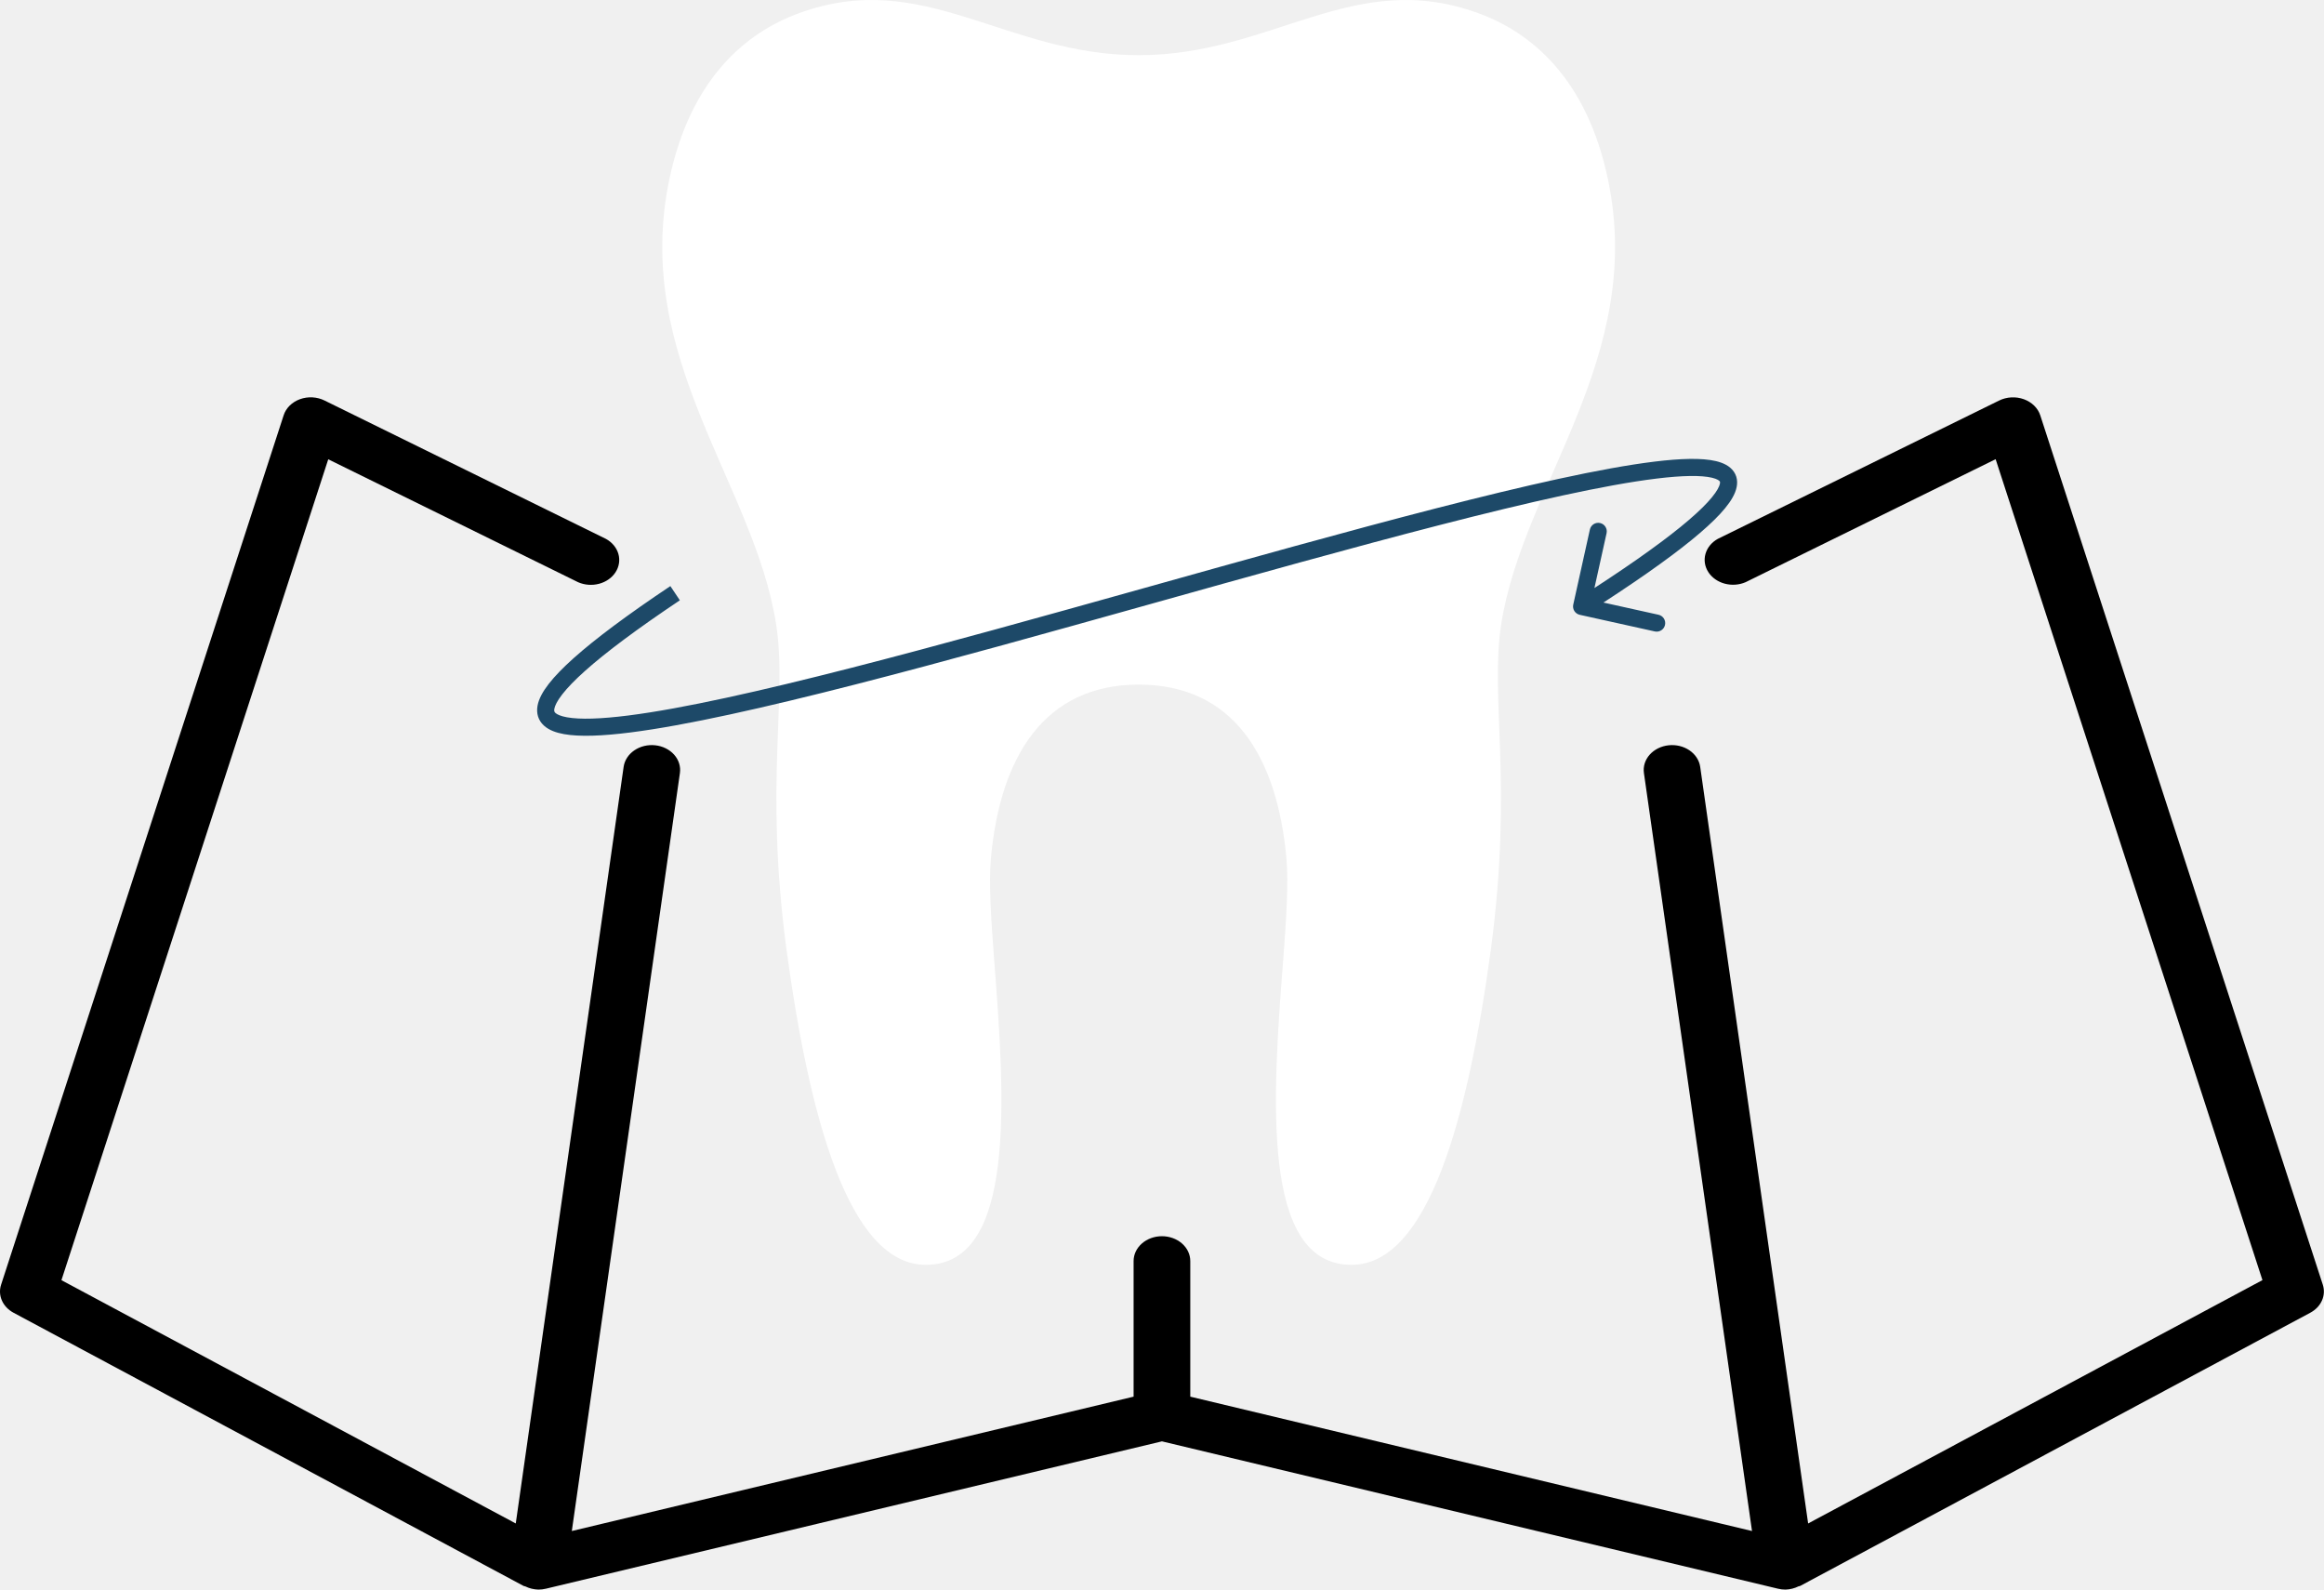
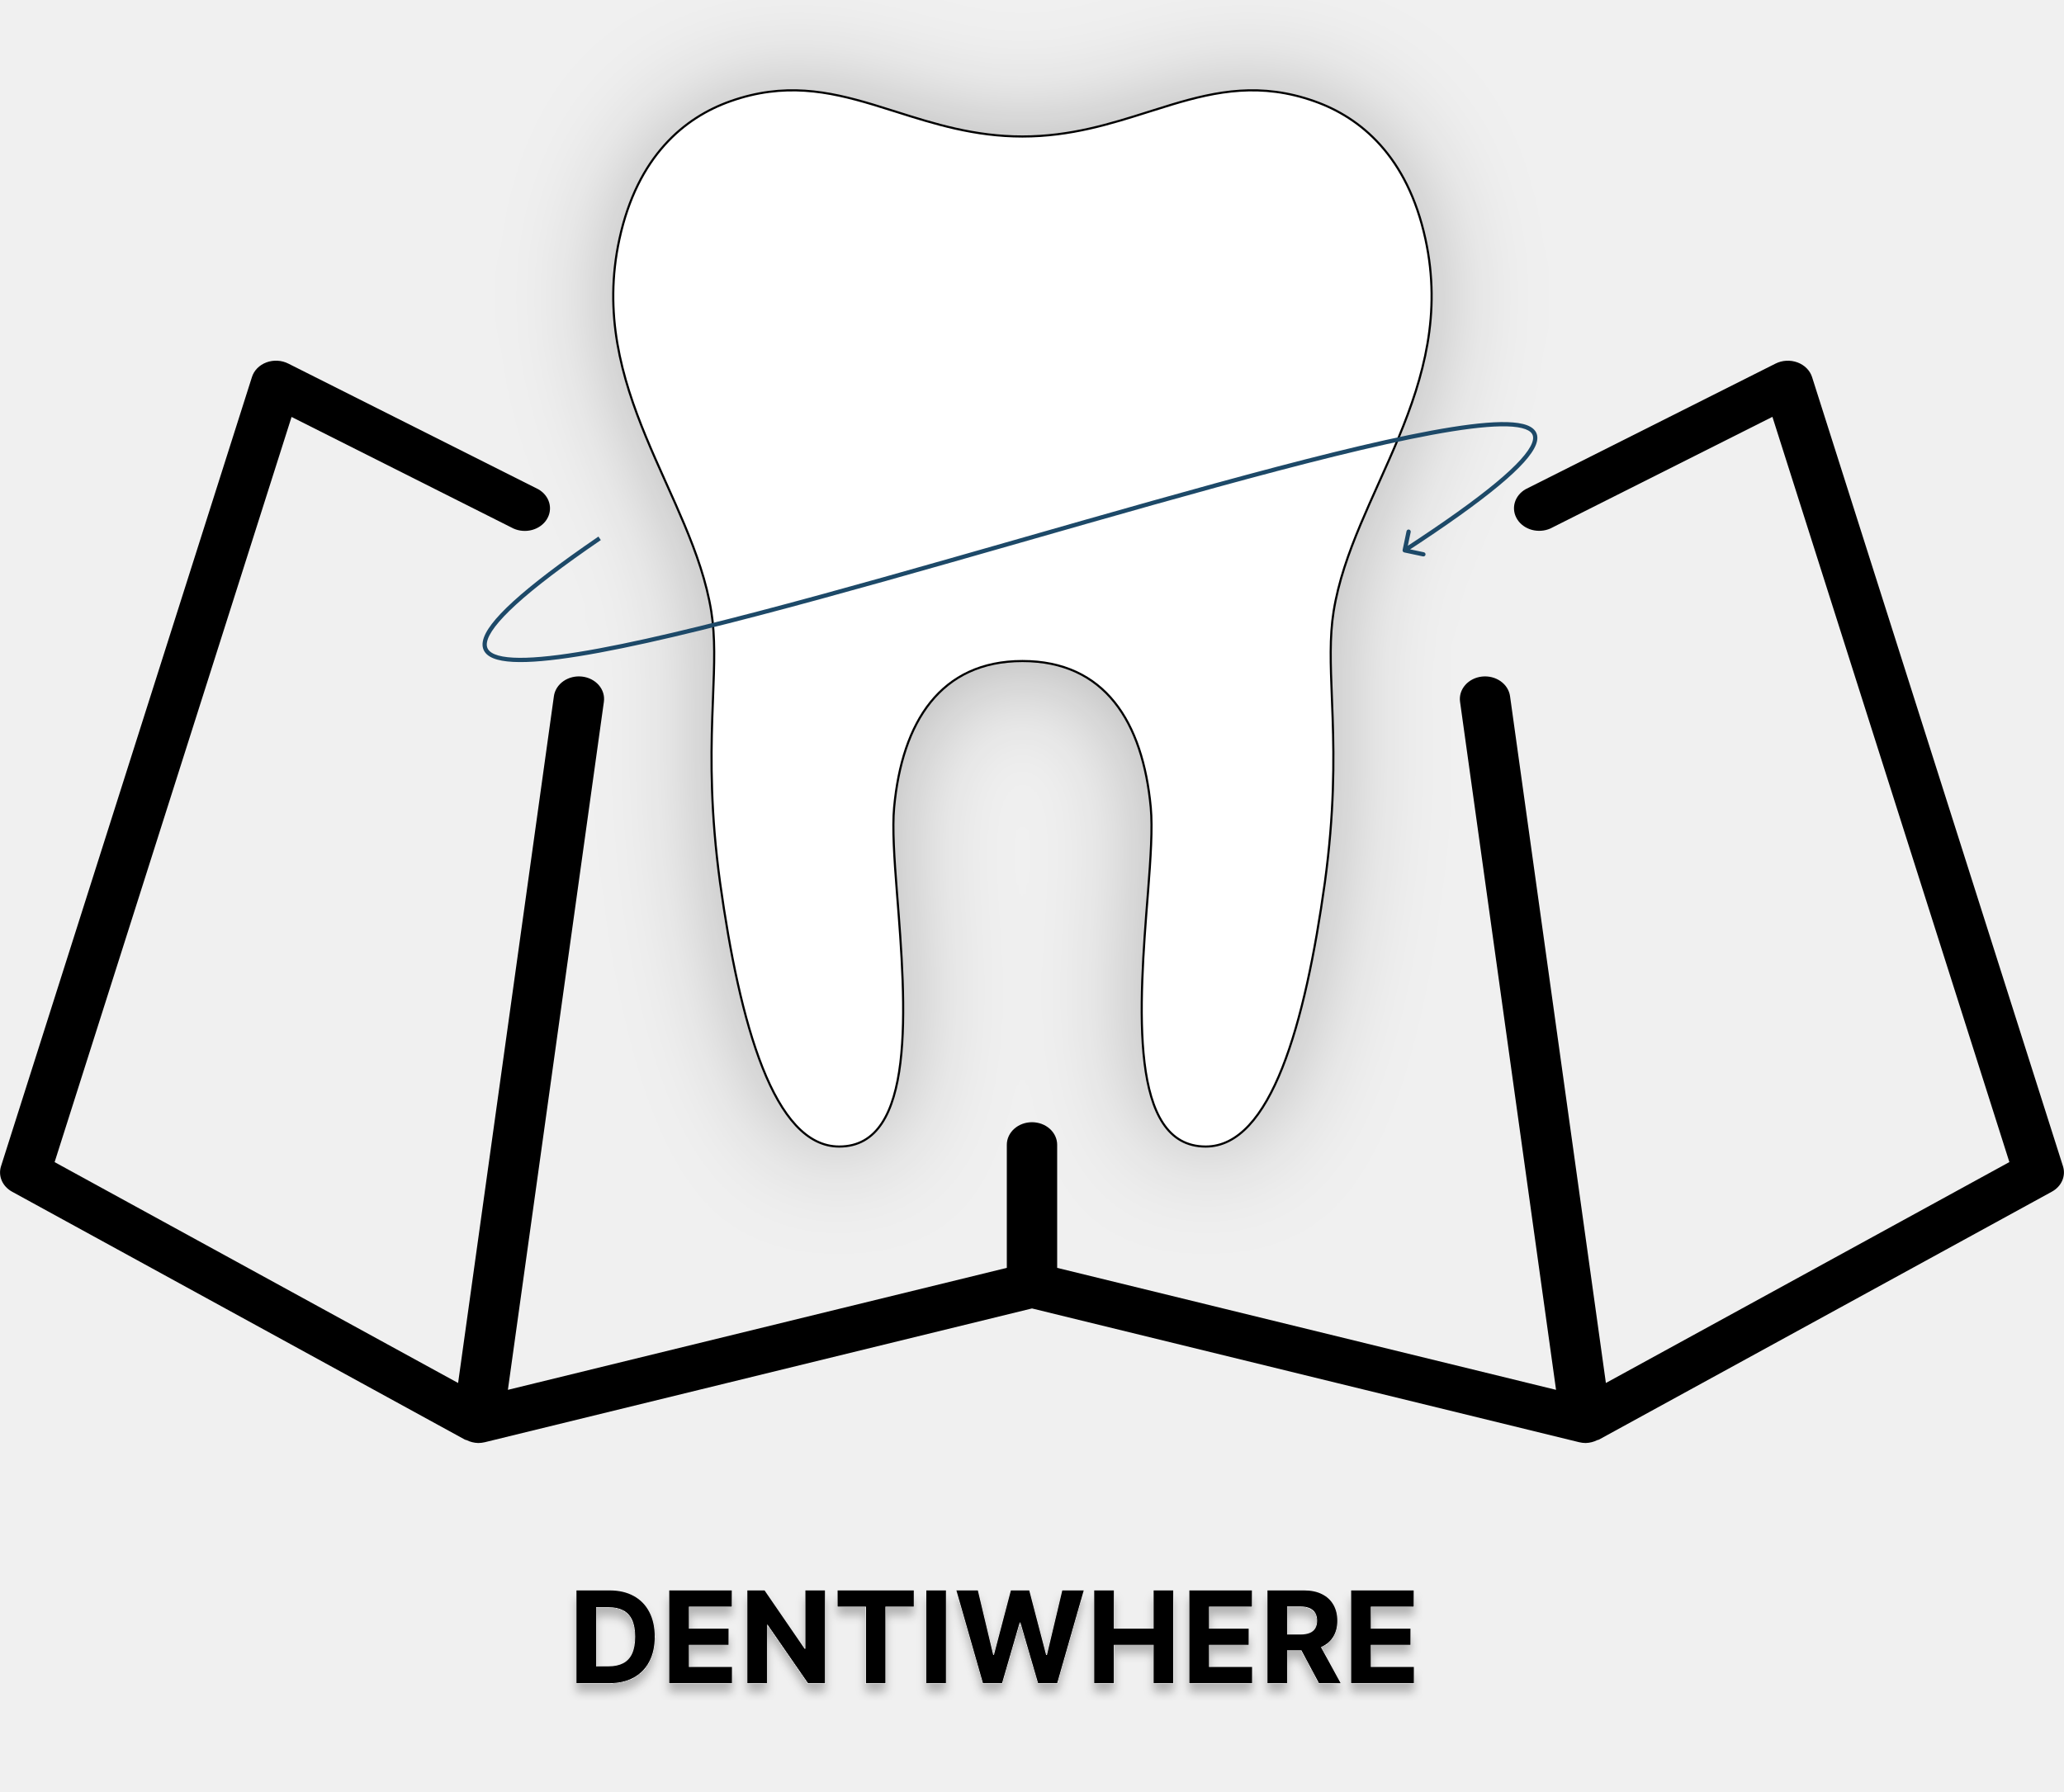
- <svg xmlns="http://www.w3.org/2000/svg" width="272" height="186" viewBox="0 0 272 186" fill="none">
-   <path d="M133.273 80.106C144.347 80.106 149.482 88.514 150.565 100.448C150.821 103.305 150.553 107.467 150.188 112.291C148.943 128.313 147.511 148 158.18 148C167.201 148 171.837 130.689 174.511 110.96C177.094 91.427 174.359 81.707 175.702 73.035C178.266 56.603 192.612 41.871 188.18 20.918C185.726 9.295 179.328 3.827 172.985 1.53C158.382 -3.786 148.95 6.457 133.268 6.457C117.586 6.457 108.157 -3.786 93.546 1.53C87.211 3.827 80.813 9.295 78.354 20.918C73.927 41.868 88.266 56.603 90.837 73.035C92.18 81.707 89.447 91.427 92.03 110.96C94.704 130.692 99.34 148 108.361 148C119.023 148 117.6 128.313 116.353 112.291C115.988 107.47 115.718 103.305 115.974 100.448C117.052 88.514 122.26 80.106 133.268 80.106H133.273Z" fill="white" />
-   <path d="M184.133 70.746C184.013 71.285 184.353 71.819 184.893 71.939L193.68 73.886C194.219 74.005 194.753 73.665 194.872 73.126C194.992 72.587 194.651 72.053 194.112 71.933L186.302 70.203L188.032 62.392C188.152 61.853 187.812 61.319 187.272 61.199C186.733 61.08 186.199 61.42 186.08 61.959L184.133 70.746ZM78.459 68.58C73.385 71.973 69.669 74.753 67.157 76.995C65.902 78.116 64.926 79.121 64.228 80.018C63.543 80.899 63.063 81.754 62.914 82.572C62.751 83.463 62.991 84.286 63.656 84.897C64.252 85.444 65.101 85.739 66.014 85.902C67.858 86.231 70.532 86.118 73.778 85.707C86.803 84.059 110.821 77.349 134.522 70.716C158.311 64.058 181.772 57.48 193.877 56C196.923 55.627 199.106 55.599 200.372 55.9C201.012 56.052 201.224 56.245 201.278 56.323C201.288 56.337 201.382 56.448 201.213 56.872C201.036 57.317 200.623 57.942 199.86 58.768C199.108 59.582 198.065 60.54 196.696 61.653C193.959 63.878 189.981 66.672 184.572 70.119L185.646 71.806C191.083 68.341 195.134 65.5 197.958 63.204C199.369 62.057 200.49 61.033 201.329 60.125C202.157 59.229 202.761 58.391 203.071 57.612C203.39 56.812 203.443 55.939 202.925 55.188C202.451 54.501 201.649 54.148 200.834 53.954C199.188 53.563 196.69 53.641 193.635 54.015C181.337 55.518 157.679 62.158 133.983 68.79C110.198 75.446 86.366 82.098 73.527 83.723C70.308 84.13 67.891 84.205 66.366 83.933C65.595 83.795 65.191 83.591 65.008 83.424C64.894 83.319 64.83 83.209 64.881 82.931C64.946 82.58 65.198 82.028 65.807 81.246C66.403 80.479 67.283 79.564 68.489 78.487C70.9 76.336 74.528 73.615 79.57 70.242L78.459 68.58Z" fill="#1D4968" />
-   <path d="M61.286 185.575C61.346 185.61 61.426 185.593 61.485 185.628C61.954 185.859 62.48 185.986 63.018 186C63.314 185.999 63.608 185.964 63.894 185.895L135.993 168.655L208.093 185.895C208.379 185.964 208.673 185.999 208.969 186C209.505 185.984 210.029 185.854 210.495 185.622C210.561 185.593 210.634 185.605 210.694 185.57L270.401 153.601C271.019 153.27 271.496 152.771 271.759 152.18C272.023 151.589 272.058 150.939 271.861 150.328L238.796 48.61C238.66 48.187 238.416 47.796 238.082 47.468C237.749 47.14 237.334 46.882 236.871 46.714C236.407 46.546 235.906 46.473 235.405 46.499C234.905 46.525 234.417 46.651 233.98 46.866L201.061 63.048C200.34 63.447 199.822 64.073 199.613 64.797C199.404 65.521 199.521 66.288 199.939 66.939C200.358 67.59 201.045 68.075 201.86 68.294C202.675 68.513 203.555 68.45 204.318 68.116L233.568 53.73L264.795 149.788L211.623 178.263L198.991 89.733C198.882 88.968 198.43 88.272 197.736 87.798C197.041 87.324 196.16 87.112 195.286 87.208C194.412 87.303 193.618 87.699 193.077 88.308C192.537 88.916 192.294 89.689 192.404 90.454L205.055 179.147L139.31 163.424V147.556C139.31 146.785 138.961 146.046 138.339 145.501C137.717 144.956 136.873 144.65 135.993 144.65C135.114 144.65 134.27 144.956 133.648 145.501C133.026 146.046 132.676 146.785 132.676 147.556V163.424L66.925 179.147L79.577 90.454C79.631 90.075 79.599 89.69 79.483 89.322C79.368 88.954 79.17 88.609 78.903 88.308C78.635 88.006 78.302 87.754 77.923 87.565C77.544 87.376 77.127 87.255 76.694 87.208C76.261 87.16 75.823 87.188 75.402 87.289C74.982 87.391 74.588 87.564 74.245 87.798C73.9 88.033 73.612 88.324 73.397 88.656C73.182 88.988 73.043 89.354 72.989 89.733L60.364 178.263L7.191 149.794L38.418 53.742L67.668 68.128C68.431 68.461 69.311 68.525 70.126 68.306C70.941 68.087 71.629 67.602 72.047 66.951C72.466 66.3 72.583 65.533 72.374 64.809C72.165 64.085 71.647 63.458 70.926 63.06L38 46.872C37.564 46.653 37.077 46.525 36.575 46.496C36.074 46.468 35.572 46.541 35.107 46.71C34.643 46.878 34.229 47.137 33.897 47.468C33.564 47.798 33.323 48.191 33.191 48.615L0.126 150.334C-0.072 150.945 -0.036 151.595 0.228 152.186C0.491 152.776 0.968 153.276 1.586 153.607L61.286 185.575Z" fill="black" />
+ <svg xmlns="http://www.w3.org/2000/svg" width="971" height="843" viewBox="0 0 971 843" fill="none">
+   <g clip-path="url(#clip0_419_3)">
+     <path d="M218.804 677.451C219.018 677.578 219.302 677.515 219.515 677.642C221.189 678.485 223.066 678.951 224.986 679C226.042 678.998 227.093 678.87 228.112 678.618L485.498 615.683L742.884 678.618C743.902 678.87 744.954 678.998 746.01 679C747.923 678.942 749.793 678.468 751.457 677.621C751.694 677.515 751.954 677.557 752.168 677.43L965.314 560.727C967.519 559.518 969.221 557.696 970.162 555.539C971.103 553.382 971.23 551.008 970.524 548.781L852.488 177.452C852.001 175.908 851.13 174.483 849.939 173.285C848.749 172.086 847.27 171.145 845.615 170.532C843.96 169.919 842.172 169.651 840.384 169.747C838.596 169.843 836.856 170.301 835.295 171.087L717.78 230.16C715.206 231.615 713.356 233.902 712.61 236.545C711.865 239.189 712.282 241.989 713.775 244.365C715.268 246.741 717.724 248.512 720.633 249.312C723.543 250.112 726.684 249.879 729.408 248.663L833.826 196.146L945.302 546.807L755.483 650.758L710.391 327.575C710.001 324.781 708.389 322.24 705.909 320.511C703.428 318.782 700.283 318.007 697.164 318.356C694.045 318.704 691.209 320.149 689.279 322.371C687.35 324.594 686.484 327.412 686.874 330.206L732.037 653.983L497.339 596.586V538.659C497.339 535.845 496.092 533.147 493.871 531.157C491.65 529.168 488.638 528.05 485.498 528.05C482.357 528.05 479.345 529.168 477.125 531.157C474.904 533.147 473.656 535.845 473.656 538.659V596.586L238.935 653.983L284.098 330.206C284.291 328.823 284.178 327.419 283.765 326.074C283.352 324.73 282.648 323.472 281.692 322.371C280.737 321.271 279.549 320.35 278.196 319.661C276.843 318.972 275.352 318.528 273.808 318.356C272.264 318.183 270.697 318.284 269.196 318.654C267.696 319.024 266.292 319.655 265.063 320.511C263.835 321.367 262.807 322.432 262.038 323.644C261.269 324.856 260.774 326.192 260.581 327.575L215.512 650.758L25.694 546.828L137.169 196.189L241.587 248.705C244.311 249.922 247.453 250.154 250.362 249.354C253.272 248.554 255.727 246.783 257.22 244.407C258.714 242.031 259.131 239.232 258.385 236.588C257.64 233.944 255.789 231.658 253.216 230.202L135.677 171.108C134.12 170.309 132.38 169.841 130.59 169.738C128.799 169.636 127.007 169.902 125.349 170.516C123.691 171.131 122.213 172.078 121.027 173.284C119.841 174.49 118.979 175.923 118.507 177.474L0.471 548.802C-0.234 551.03 -0.107 553.403 0.834 555.56C1.774 557.717 3.477 559.539 5.682 560.748L218.804 677.451Z" fill="black" />
+     <g filter="url(#filter0_d_419_3)">
+       <path d="M541.373 379.947L541.373 379.947C539.494 359.816 534.095 342.596 524.306 330.398C514.5 318.179 500.325 311.047 481.018 311.047H481.002C461.808 311.047 447.627 318.18 437.789 330.397C427.968 342.595 422.51 359.815 420.639 379.947L420.639 379.947C419.75 389.612 420.688 403.673 421.952 419.882L421.953 419.883C424.112 446.853 426.415 476.838 423.58 500.078C422.162 511.7 419.465 521.574 414.868 528.531C410.291 535.458 403.829 539.5 394.786 539.5C387.154 539.5 380.421 535.947 374.447 529.522C368.466 523.089 363.272 513.798 358.747 502.396C349.697 479.594 343.378 448.484 338.751 415.296C334.285 382.471 334.415 357.894 335.081 337.871C335.194 334.47 335.323 331.199 335.447 328.038C336.054 312.609 336.557 299.836 334.619 287.675L334.619 287.674C332.385 273.794 327.597 260.285 321.926 246.747C319.248 240.355 316.372 233.951 313.473 227.497C313.301 227.115 313.13 226.733 312.958 226.351C309.885 219.506 306.797 212.602 303.899 205.58C292.308 177.497 283.774 147.592 291.405 112.491C299.877 73.556 321.9 55.292 343.67 47.62L343.671 47.62C368.808 38.73 389.486 42.838 410.719 49.208C414.285 50.278 417.867 51.412 421.49 52.559C439.427 58.237 458.342 64.225 481.002 64.225C503.663 64.225 522.58 58.236 540.519 52.558C544.14 51.411 547.721 50.278 551.286 49.208C572.518 42.838 593.191 38.73 618.316 47.62L618.317 47.62C640.112 55.292 662.134 73.556 670.591 112.49C678.229 147.595 669.694 177.5 658.102 205.583C655.203 212.605 652.116 219.509 649.042 226.353L648.535 227.481C645.634 233.941 642.755 240.351 640.076 246.748C634.406 260.286 629.62 273.794 627.392 287.675L627.392 287.675C625.455 299.836 625.959 312.609 626.568 328.037C626.692 331.198 626.822 334.47 626.935 337.871C627.603 357.894 627.734 382.47 623.269 415.294C618.642 448.479 612.323 479.59 603.273 502.393C598.748 513.795 593.553 523.087 587.573 529.521C581.599 535.947 574.866 539.5 567.234 539.5C558.185 539.5 551.72 535.458 547.143 528.531C542.545 521.574 539.849 511.7 538.433 500.078C535.602 476.838 537.912 446.853 540.067 419.883L540.067 419.882C541.332 403.665 542.262 389.612 541.373 379.947Z" fill="white" stroke="black" />
+     </g>
+     <path d="M659.853 258.76C659.74 259.301 660.087 259.832 660.628 259.946L669.435 261.816C669.976 261.93 670.505 261.585 670.618 261.045C670.731 260.505 670.385 259.974 669.844 259.859L662.015 258.197L663.652 250.37C663.764 249.829 663.418 249.298 662.877 249.184C662.337 249.069 661.807 249.414 661.694 249.954L659.853 258.76ZM281.524 252.479C263.453 264.836 250.3 274.903 241.464 282.967C237.046 286.998 233.687 290.547 231.327 293.647C228.98 296.732 227.564 299.449 227.141 301.811C226.706 304.243 227.33 306.298 228.993 307.859C230.59 309.359 233.053 310.316 236.133 310.878C242.307 312.005 251.527 311.643 263.081 310.148C309.34 304.164 394.843 279.752 479.558 255.515C564.363 231.252 648.368 207.167 691.828 201.734C702.713 200.374 710.906 200.206 715.91 201.421C718.417 202.03 719.931 202.942 720.665 204.03C721.36 205.06 721.506 206.482 720.707 208.531C719.901 210.6 718.177 213.164 715.371 216.27C712.574 219.365 708.751 222.947 703.809 227.054C693.925 235.267 679.63 245.528 660.285 258.129L661.379 259.807C680.752 247.187 695.12 236.878 705.089 228.594C710.073 224.453 713.974 220.804 716.856 217.614C719.727 214.436 721.636 211.661 722.57 209.263C723.513 206.847 723.51 204.676 722.321 202.914C721.171 201.211 719.066 200.131 716.376 199.477C710.984 198.168 702.468 198.388 691.574 199.749C647.918 205.206 563.713 229.356 479.003 253.591C394.203 277.853 308.888 302.204 262.819 308.164C251.291 309.655 242.335 309.978 236.486 308.91C233.554 308.375 231.542 307.513 230.359 306.403C229.242 305.354 228.781 304.006 229.109 302.17C229.45 300.264 230.648 297.847 232.92 294.862C235.18 291.892 238.445 288.433 242.814 284.447C251.55 276.475 264.616 266.468 282.656 254.132L281.524 252.479Z" fill="#1D4968" />
+   </g>
+   <g filter="url(#filter1_d_419_3)">
+     <path d="M286.666 792H271.197V748.364H286.794C291.183 748.364 294.961 749.237 298.129 750.984C301.296 752.717 303.732 755.21 305.437 758.463C307.156 761.716 308.015 765.608 308.015 770.139C308.015 774.685 307.156 778.591 305.437 781.858C303.732 785.125 301.282 787.632 298.086 789.379C294.904 791.126 291.097 792 286.666 792ZM280.423 784.095H286.282C289.009 784.095 291.303 783.612 293.164 782.646C295.039 781.666 296.445 780.153 297.383 778.108C298.335 776.048 298.811 773.392 298.811 770.139C298.811 766.915 298.335 764.28 297.383 762.234C296.445 760.189 295.046 758.683 293.186 757.717C291.325 756.751 289.031 756.268 286.303 756.268H280.423V784.095ZM314.849 792V748.364H344.253V755.97H324.075V766.368H342.74V773.974H324.075V784.393H344.338V792H314.849ZM388.086 748.364V792H380.117L361.133 764.536H360.813V792H351.588V748.364H359.684L378.519 775.807H378.903V748.364H388.086ZM394.047 755.97V748.364H429.885V755.97H416.525V792H407.406V755.97H394.047ZM445.013 748.364V792H435.787V748.364H445.013ZM462.426 792L449.94 748.364H460.018L467.241 778.683H467.603L475.572 748.364H484.201L492.149 778.747H492.532L499.755 748.364H509.833L497.347 792H488.356L480.046 763.47H479.705L471.417 792H462.426ZM514.771 792V748.364H523.997V766.368H542.726V748.364H551.93V792H542.726V773.974H523.997V792H514.771ZM559.537 792V748.364H588.94V755.97H568.763V766.368H587.427V773.974H568.763V784.393H589.025V792H559.537ZM596.275 792V748.364H613.491C616.786 748.364 619.599 748.953 621.928 750.132C624.272 751.297 626.055 752.952 627.276 755.097C628.512 757.227 629.13 759.734 629.13 762.618C629.13 765.516 628.505 768.009 627.255 770.097C626.005 772.17 624.194 773.761 621.822 774.869C619.464 775.977 616.609 776.531 613.257 776.531H601.73V769.116H611.765C613.526 769.116 614.99 768.875 616.154 768.392C617.319 767.909 618.186 767.185 618.754 766.219C619.336 765.253 619.627 764.053 619.627 762.618C619.627 761.169 619.336 759.947 618.754 758.953C618.186 757.959 617.312 757.206 616.133 756.695C614.968 756.169 613.498 755.906 611.722 755.906H605.501V792H596.275ZM619.84 772.142L630.686 792H620.501L609.89 772.142H619.84ZM635.65 792V748.364H665.053V755.97H644.876V766.368H663.541V773.974H644.876V784.393H665.139V792H635.65Z" fill="black" />
+   </g>
+   <defs>
+     <filter id="filter0_d_419_3" x="168" y="-50" width="635" height="647" filterUnits="userSpaceOnUse" color-interpolation-filters="sRGB">
+       <feFlood flood-opacity="0" result="BackgroundImageFix" />
+       <feColorMatrix in="SourceAlpha" type="matrix" values="0 0 0 0 0 0 0 0 0 0 0 0 0 0 0 0 0 0 127 0" result="hardAlpha" />
+       <feOffset />
+       <feGaussianBlur stdDeviation="25" />
+       <feColorMatrix type="matrix" values="0 0 0 0 0 0 0 0 0 0 0 0 0 0 0 0 0 0 0.25 0" />
+       <feBlend mode="normal" in2="BackgroundImageFix" result="effect1_dropShadow_419_3" />
+       <feBlend mode="normal" in="SourceGraphic" in2="effect1_dropShadow_419_3" result="shape" />
+     </filter>
+     <filter id="filter1_d_419_3" x="267.197" y="748.364" width="401.941" height="51.636" filterUnits="userSpaceOnUse" color-interpolation-filters="sRGB">
+       <feFlood flood-opacity="0" result="BackgroundImageFix" />
+       <feColorMatrix in="SourceAlpha" type="matrix" values="0 0 0 0 0 0 0 0 0 0 0 0 0 0 0 0 0 0 127 0" result="hardAlpha" />
+       <feOffset dy="4" />
+       <feGaussianBlur stdDeviation="2" />
+       <feComposite in2="hardAlpha" operator="out" />
+       <feColorMatrix type="matrix" values="0 0 0 0 0 0 0 0 0 0 0 0 0 0 0 0 0 0 0.25 0" />
+       <feBlend mode="normal" in2="BackgroundImageFix" result="effect1_dropShadow_419_3" />
+       <feBlend mode="normal" in="SourceGraphic" in2="effect1_dropShadow_419_3" result="shape" />
+     </filter>
+     <clipPath id="clip0_419_3">
+       <rect width="971" height="679" fill="white" />
+     </clipPath>
+   </defs>
</svg>
